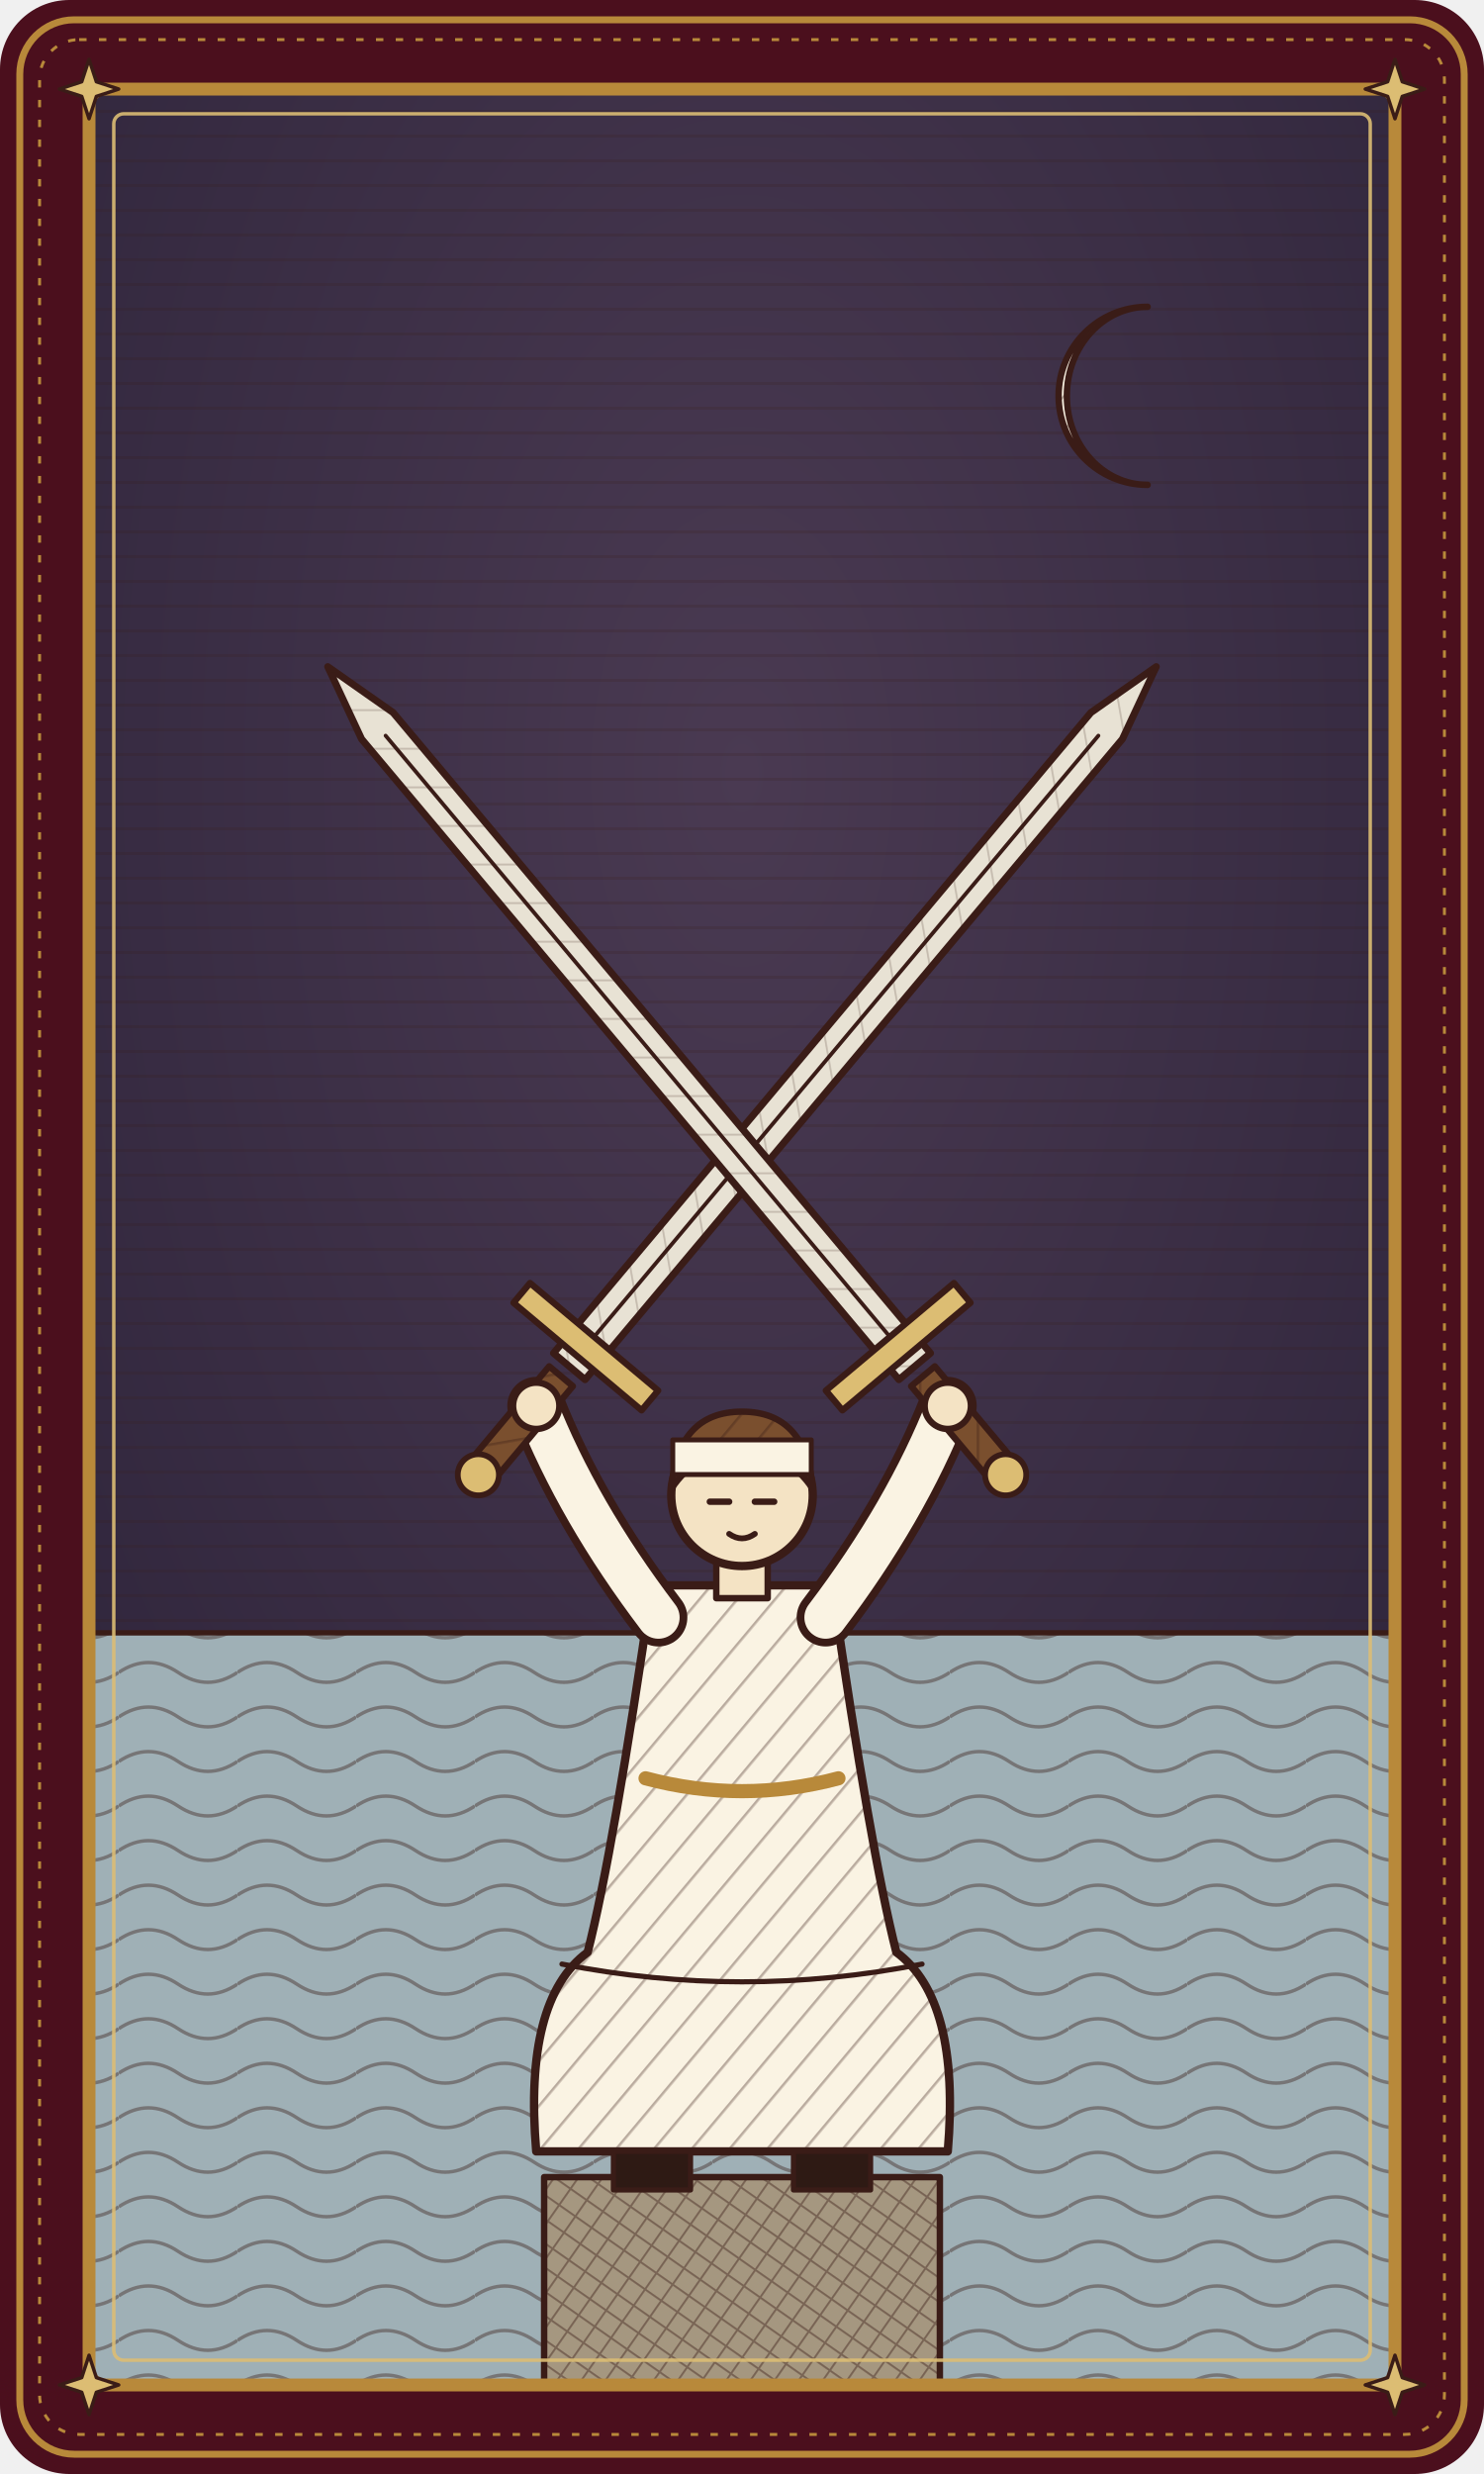
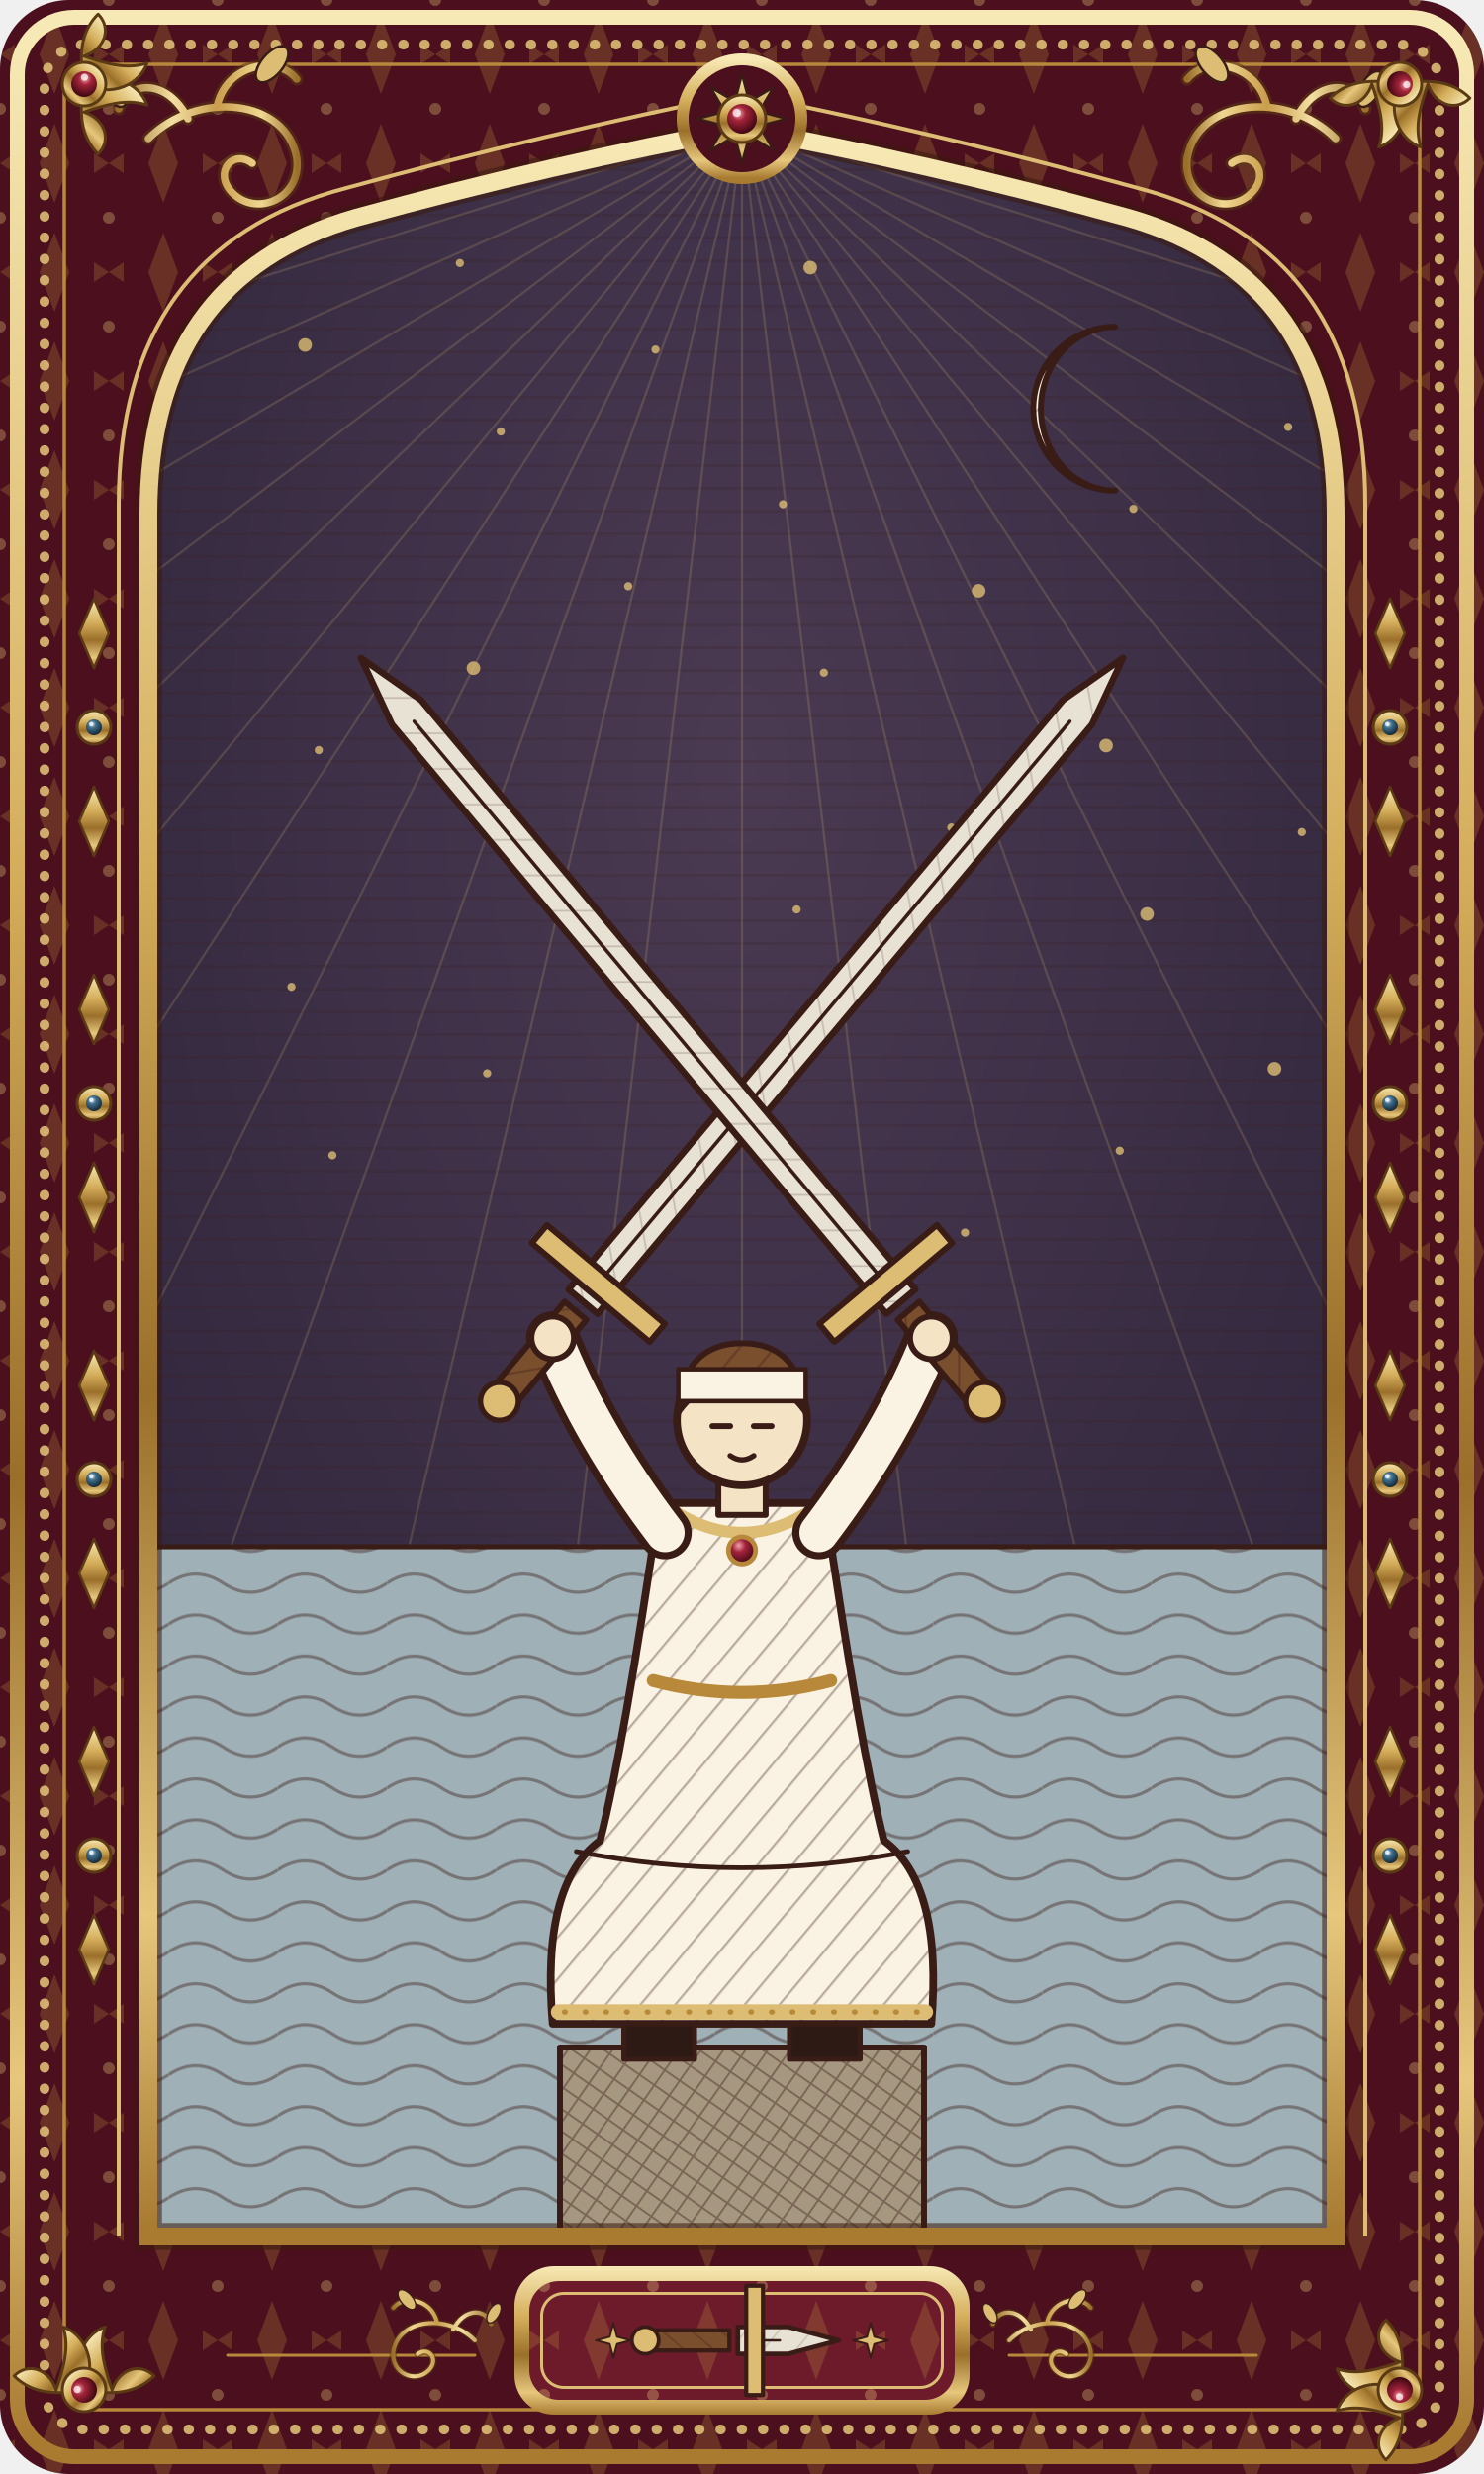
<svg xmlns="http://www.w3.org/2000/svg" width="300" height="500" viewBox="0 0 300 500">
  <defs>
    <pattern id="h" width="4.5" height="4.5" patternUnits="userSpaceOnUse" patternTransform="rotate(40)">
      <line x1="0" y1="0" x2="0" y2="4.5" stroke="#3a1c17" stroke-width="0.8" opacity="0.32" />
    </pattern>
    <pattern id="hx" width="4" height="4" patternUnits="userSpaceOnUse" patternTransform="rotate(35)">
      <path d="M0,0V4M0,0H4" stroke="#3a1c17" stroke-width="0.8" opacity="0.4" />
    </pattern>
    <pattern id="hz" width="8" height="5" patternUnits="userSpaceOnUse">
      <line x1="0" y1="2.5" x2="8" y2="2.5" stroke="#3a1c17" stroke-width="0.6" opacity="0.22" />
    </pattern>
    <pattern id="hl" width="6" height="6" patternUnits="userSpaceOnUse" patternTransform="rotate(-50)">
      <line x1="0" y1="0" x2="0" y2="6" stroke="#3a1c17" stroke-width="0.6" opacity="0.18" />
    </pattern>
    <pattern id="dots" width="7" height="7" patternUnits="userSpaceOnUse">
      <circle cx="2" cy="2" r="0.7" fill="#3a1c17" opacity="0.35" />
      <circle cx="5.5" cy="5" r="0.5" fill="#3a1c17" opacity="0.3" />
    </pattern>
    <pattern id="wv" width="24" height="9" patternUnits="userSpaceOnUse">
      <path d="M0,5 Q6,1 12,5 T24,5" fill="none" stroke="#3a1c17" stroke-width="0.7" opacity="0.4" />
    </pattern>
    <radialGradient id="pg" cx="50%" cy="42%" r="70%">
      <stop offset="0" stop-color="#f6ecd4" />
      <stop offset="0.7" stop-color="#f2e6c9" />
      <stop offset="1" stop-color="#e2cc9f" />
    </radialGradient>
    <radialGradient id="ng" cx="50%" cy="30%" r="80%">
      <stop offset="0" stop-color="#4a3a52" />
      <stop offset="1" stop-color="#2b2238" />
    </radialGradient>
    <linearGradient id="gold" x1="0" y1="0" x2="1" y2="1">
      <stop offset="0" stop-color="#dcbd73" />
      <stop offset="0.5" stop-color="#b8893a" />
      <stop offset="1" stop-color="#8e6626" />
    </linearGradient>
+     <linearGradient id="gv" x1="0" y1="0" x2="0" y2="1">
+       <stop offset="0" stop-color="#f7e9b5" />
+       <stop offset="0.35" stop-color="#d4ad5a" />
+       <stop offset="0.6" stop-color="#9a6f2a" />
+       <stop offset="0.85" stop-color="#e6c77c" />
+       <stop offset="1" stop-color="#a87b31" />
+     </linearGradient>
+     <linearGradient id="gh" x1="0" y1="0" x2="1" y2="0">
+       <stop offset="0" stop-color="#9a6f2a" />
+       <stop offset="0.3" stop-color="#f3dfa2" />
+       <stop offset="0.55" stop-color="#c99d4c" />
+       <stop offset="0.8" stop-color="#f0d791" />
+       <stop offset="1" stop-color="#9a6f2a" />
+     </linearGradient>
+     <radialGradient id="gem" cx="38%" cy="32%" r="70%">
+       <stop offset="0" stop-color="#f2a3ad" />
+       <stop offset="0.35" stop-color="#a3243a" />
+       <stop offset="1" stop-color="#3d0612" />
+     </radialGradient>
+     <radialGradient id="gemb" cx="38%" cy="32%" r="70%">
+       <stop offset="0" stop-color="#cfe2ee" />
+       <stop offset="0.35" stop-color="#3f6f8c" />
+       <stop offset="1" stop-color="#132634" />
+     </radialGradient>
+     <radialGradient id="halo" cx="50%" cy="8%" r="75%">
+       <stop offset="0" stop-color="#fff6d6" stop-opacity="0.9" />
+       <stop offset="0.5" stop-color="#f4dc9a" stop-opacity="0.25" />
+       <stop offset="1" stop-color="#f4dc9a" stop-opacity="0" />
+     </radialGradient>
+     <pattern id="damask" width="22" height="22" patternUnits="userSpaceOnUse">
+       <path d="M11,3 l3,8 l-3,8 l-3,-8Z M0,11 l3,-2 l0,4Z M22,11 l-3,-2 l0,4Z" fill="#b8893a" opacity="0.28" />
+       <circle cx="0" cy="0" r="1.2" fill="#dcbd73" opacity="0.35" />
+       <circle cx="22" cy="22" r="1.2" fill="#dcbd73" opacity="0.35" />
+       <circle cx="22" cy="0" r="1.2" fill="#dcbd73" opacity="0.35" />
+       <circle cx="0" cy="22" r="1.2" fill="#dcbd73" opacity="0.35" />
+     </pattern>
    <clipPath id="panel">
-       <rect x="18" y="18" width="264" height="464" rx="3" />
+       <path d="M30,452 V104 Q30,56 72,44 Q112,33 150,26 Q188,33 228,44 Q270,56 270,104 V452Z" />
    </clipPath>
  </defs>
  <rect x="0" y="0" width="300" height="500" rx="14" fill="#4b0f1d" />
-   <rect x="4" y="4" width="292" height="492" rx="11" fill="none" stroke="#b8893a" stroke-width="1.4" />
-   <rect x="8" y="8" width="284" height="484" rx="8" fill="none" stroke="#b8893a" stroke-width="0.6" stroke-dasharray="1.5 2.5" />
+   <rect x="0" y="0" width="300" height="500" rx="14" fill="url(#damask)" />
+   <rect x="3.5" y="3.5" width="293" height="493" rx="11.5" fill="none" stroke="url(#gv)" stroke-width="3" />
+   <rect x="9" y="9" width="282" height="482" rx="8" fill="none" stroke="#dcbd73" stroke-width="2" stroke-linecap="round" stroke-dasharray="0.1 4.2" opacity="0.9" />
+   <rect x="13" y="13" width="274" height="474" rx="6" fill="none" stroke="#b8893a" stroke-width="0.7" />
+   <path d="M30,452 V104 Q30,56 72,44 Q112,33 150,26 Q188,33 228,44 Q270,56 270,104 V452Z" fill="#f2e6c9" />
  <g clip-path="url(#panel)">
-     <rect x="18" y="18" width="264" height="464" fill="url(#ng)" />
-     <rect x="18" y="18" width="264" height="464" fill="url(#hz)" opacity="0.8" />
-     <path d="M232,62 A18,18 0 1,0 232,98 A14.04,15.48 0 1,1 232,62Z" fill="#faf3e3" stroke="#3a1c17" stroke-width="1.3" stroke-linejoin="round" stroke-linecap="round" />
-     <path d="M232,62 A18,18 0 1,0 232,98 A14.04,15.48 0 1,1 232,62Z" fill="url(#h)" stroke="none" />
-     <rect x="18" y="330" width="264" height="152" fill="#9fb0b6" stroke="#3a1c17" stroke-width="1.1" />
-     <rect x="18" y="330" width="264" height="152" fill="url(#wv)" />
-     <path d="M110,440h80v42h-80Z" fill="#a59780" stroke="#3a1c17" stroke-width="1.3" stroke-linejoin="round" stroke-linecap="round" />
-     <path d="M110,440h80v42h-80Z" fill="url(#hx)" stroke="none" />
-     <g transform="translate(150 440) scale(1.3 1.3)">
-       <path d="M-14,-92 Q-20,-50.6 -24,-34.96 Q-34,-27.6 -32,-4 L32,-4 Q34,-27.6 24,-34.96 Q20,-50.6 14,-92Z" fill="#faf3e3" stroke="#3a1c17" stroke-width="1.3" stroke-linejoin="round" stroke-linecap="round" />
-       <path d="M-14,-92 Q-20,-50.6 -24,-34.96 Q-34,-27.6 -32,-4 L32,-4 Q34,-27.6 24,-34.96 Q20,-50.6 14,-92Z" fill="url(#h)" stroke="none" />
-       <path d="M-28,-33.12 Q0,-27.6 28,-33.12" fill="none" stroke="#3a1c17" stroke-width="0.8" stroke-linecap="round" stroke-linejoin="round" />
-       <path d="M-20,-4 h12 v6 h-12Z M8,-4 h12 v6 h-12Z" fill="#2e1a14" stroke="#3a1c17" stroke-width="0.8" stroke-linejoin="round" stroke-linecap="round" />
-       <path d="M-15,-62 Q0,-58 15,-62" fill="none" stroke="#b8893a" stroke-width="2.2" stroke-linecap="round" stroke-linejoin="round" />
-       <path d="M-4,-90 v-6 h8 v6Z" fill="#f4e3c4" stroke="#3a1c17" stroke-width="1" stroke-linejoin="round" stroke-linecap="round" />
-       <circle cx="0" cy="-106" r="11" fill="#f4e3c4" stroke="#3a1c17" stroke-width="1.3" />
-       <path d="M-11,-107 q1,-12 11,-12 q10,0 11,12 q-4,-6 -11,-6 q-7,0 -11,6Z" fill="#7a4f2e" stroke="#3a1c17" stroke-width="1" stroke-linejoin="round" stroke-linecap="round" />
-       <path d="M-11,-107 q1,-12 11,-12 q10,0 11,12 q-4,-6 -11,-6 q-7,0 -11,6Z" fill="url(#h)" stroke="none" />
-       <path d="M-5,-105 h3 M2,-105 h3" fill="none" stroke="#3a1c17" stroke-width="1" stroke-linecap="round" stroke-linejoin="round" />
-       <path d="M-2,-100 q2,1.4 4,0" fill="none" stroke="#3a1c17" stroke-width="0.9" stroke-linecap="round" stroke-linejoin="round" />
-       <g transform="translate(0 0)" />
-       <path d="M-13,-87 Q-25.5,-103.454 -32,-119.909" fill="none" stroke="#3a1c17" stroke-width="9" stroke-linecap="round" stroke-linejoin="round" />
-       <path d="M-13,-87 Q-25.5,-103.454 -32,-119.909" fill="none" stroke="#faf3e3" stroke-width="6.6" stroke-linecap="round" stroke-linejoin="round" />
-       <path d="M13,-87 Q25.5,-103.454 32,-119.909" fill="none" stroke="#3a1c17" stroke-width="9" stroke-linecap="round" stroke-linejoin="round" />
-       <path d="M13,-87 Q25.5,-103.454 32,-119.909" fill="none" stroke="#faf3e3" stroke-width="6.6" stroke-linecap="round" stroke-linejoin="round" />
-       <g transform="translate(-32 -119.91) rotate(40)">
-         <path d="M-3.2,-8 L-3.2,-138 L0,-150 L3.2,-138 L3.2,-8Z" fill="#e8e2d4" stroke="#3a1c17" stroke-width="1.1" stroke-linejoin="round" stroke-linecap="round" />
-         <path d="M-3.2,-8 L-3.2,-138 L0,-150 L3.2,-138 L3.2,-8Z" fill="url(#hl)" stroke="none" />
-         <path d="M0,-10 V-136" fill="none" stroke="#3a1c17" stroke-width="0.6" stroke-linecap="round" stroke-linejoin="round" />
-         <path d="M-13,-10 h26 v-4 h-26Z" fill="#dcbd73" stroke="#3a1c17" stroke-width="1" stroke-linejoin="round" stroke-linecap="round" />
-         <path d="M-2.4,-6 h4.8 v18 h-4.8Z" fill="#7a4f2e" stroke="#3a1c17" stroke-width="1" stroke-linejoin="round" stroke-linecap="round" />
-         <path d="M-2.4,-6 h4.8 v18 h-4.8Z" fill="url(#h)" stroke="none" />
-         <circle cx="0" cy="14" r="3.2" fill="#dcbd73" stroke="#3a1c17" stroke-width="0.9" />
+     <g transform="translate(12 9) scale(0.92)">
+       <rect x="18" y="18" width="264" height="464" fill="url(#ng)" />
+       <rect x="18" y="18" width="264" height="464" fill="url(#hz)" opacity="0.8" />
+       <path d="M150,18 L-262.56,96.7 M150,18 L-250.78,143.6 M150,18 L-233.69,188.83 M150,18 L-211.51,231.8 M150,18 L-184.54,271.93 M150,18 L-153.14,308.7 M150,18 L-117.72,341.62 M150,18 L-78.75,370.24 M150,18 L-36.75,394.2 M150,18 L7.73,413.17 M150,18 L54.09,426.9 M150,18 L101.73,435.22 M150,18 L150,438 M150,18 L198.27,435.22 M150,18 L245.91,426.9 M150,18 L292.27,413.17 M150,18 L336.75,394.2 M150,18 L378.75,370.24 M150,18 L417.72,341.62 M150,18 L453.14,308.7 M150,18 L484.54,271.93 M150,18 L511.51,231.8 M150,18 L533.69,188.83 M150,18 L550.78,143.6 M150,18 L562.56,96.7 " stroke="#dcbd73" stroke-width="0.5" opacity="0.18" />
+       <circle cx="26" cy="32" r="1.5" fill="#dcbd73" opacity="0.8" />
+       <circle cx="97" cy="85" r="0.9" fill="#dcbd73" opacity="0.8" />
+       <circle cx="168" cy="138" r="0.9" fill="#dcbd73" opacity="0.8" />
+       <circle cx="239" cy="191" r="1.5" fill="#dcbd73" opacity="0.8" />
+       <circle cx="60" cy="244" r="0.9" fill="#dcbd73" opacity="0.8" />
+       <circle cx="131" cy="67" r="0.9" fill="#dcbd73" opacity="0.8" />
+       <circle cx="202" cy="120" r="1.5" fill="#dcbd73" opacity="0.8" />
+       <circle cx="273" cy="173" r="0.9" fill="#dcbd73" opacity="0.8" />
+       <circle cx="94" cy="226" r="0.9" fill="#dcbd73" opacity="0.8" />
+       <circle cx="165" cy="49" r="1.5" fill="#dcbd73" opacity="0.8" />
+       <circle cx="236" cy="102" r="0.9" fill="#dcbd73" opacity="0.8" />
+       <circle cx="57" cy="155" r="0.9" fill="#dcbd73" opacity="0.8" />
+       <circle cx="128" cy="208" r="1.5" fill="#dcbd73" opacity="0.8" />
+       <circle cx="199" cy="261" r="0.9" fill="#dcbd73" opacity="0.8" />
+       <circle cx="270" cy="84" r="0.9" fill="#dcbd73" opacity="0.8" />
+       <circle cx="91" cy="137" r="1.5" fill="#dcbd73" opacity="0.8" />
+       <circle cx="162" cy="190" r="0.9" fill="#dcbd73" opacity="0.8" />
+       <circle cx="233" cy="243" r="0.9" fill="#dcbd73" opacity="0.8" />
+       <circle cx="54" cy="66" r="1.5" fill="#dcbd73" opacity="0.8" />
+       <circle cx="125" cy="119" r="0.9" fill="#dcbd73" opacity="0.8" />
+       <circle cx="196" cy="172" r="0.9" fill="#dcbd73" opacity="0.8" />
+       <circle cx="267" cy="225" r="1.5" fill="#dcbd73" opacity="0.8" />
+       <circle cx="88" cy="48" r="0.9" fill="#dcbd73" opacity="0.8" />
+       <circle cx="159" cy="101" r="0.9" fill="#dcbd73" opacity="0.8" />
+       <circle cx="230" cy="154" r="1.5" fill="#dcbd73" opacity="0.8" />
+       <circle cx="51" cy="207" r="0.9" fill="#dcbd73" opacity="0.8" />
+       <path d="M232,62 A18,18 0 1,0 232,98 A14.04,15.48 0 1,1 232,62Z" fill="#faf3e3" stroke="#3a1c17" stroke-width="1.3" stroke-linejoin="round" stroke-linecap="round" />
+       <path d="M232,62 A18,18 0 1,0 232,98 A14.04,15.48 0 1,1 232,62Z" fill="url(#h)" stroke="none" />
+       <rect x="18" y="330" width="264" height="152" fill="#9fb0b6" stroke="#3a1c17" stroke-width="1.1" />
+       <rect x="18" y="330" width="264" height="152" fill="url(#wv)" />
+       <path d="M110,440h80v42h-80Z" fill="#a59780" stroke="#3a1c17" stroke-width="1.3" stroke-linejoin="round" stroke-linecap="round" />
+       <path d="M110,440h80v42h-80Z" fill="url(#hx)" stroke="none" />
+       <g transform="translate(150 440) scale(1.3 1.3)">
+         <path d="M-14,-92 Q-20,-50.6 -24,-34.96 Q-34,-27.6 -32,-4 L32,-4 Q34,-27.6 24,-34.96 Q20,-50.6 14,-92Z" fill="#faf3e3" stroke="#3a1c17" stroke-width="1.3" stroke-linejoin="round" stroke-linecap="round" />
+         <path d="M-14,-92 Q-20,-50.6 -24,-34.96 Q-34,-27.6 -32,-4 L32,-4 Q34,-27.6 24,-34.96 Q20,-50.6 14,-92Z" fill="url(#h)" stroke="none" />
+         <path d="M-28,-33.12 Q0,-27.6 28,-33.12" fill="none" stroke="#3a1c17" stroke-width="0.8" stroke-linecap="round" stroke-linejoin="round" />
+         <path d="M-20,-4 h12 v6 h-12Z M8,-4 h12 v6 h-12Z" fill="#2e1a14" stroke="#3a1c17" stroke-width="0.8" stroke-linejoin="round" stroke-linecap="round" />
+         <path d="M-15,-62 Q0,-58 15,-62" fill="none" stroke="#b8893a" stroke-width="2.2" stroke-linecap="round" stroke-linejoin="round" />
+         <path d="M-12,-91 Q0,-83 12,-91" fill="none" stroke="#dcbd73" stroke-width="2" stroke-linecap="round" stroke-linejoin="round" />
+         <circle cx="0" cy="-84" r="2.3" fill="url(#gem)" stroke="#b8893a" stroke-width="0.8" />
+         <path d="M-31,-6 H31" fill="none" stroke="#dcbd73" stroke-width="2.6" stroke-linecap="round" stroke-linejoin="round" />
+         <path d="M-30,-6 H30" fill="none" stroke="#b8893a" stroke-width="0.9" stroke-linecap="round" stroke-linejoin="round" stroke-dasharray="0.1 3.4" />
+         <path d="M-4,-90 v-6 h8 v6Z" fill="#f4e3c4" stroke="#3a1c17" stroke-width="1" stroke-linejoin="round" stroke-linecap="round" />
+         <circle cx="0" cy="-106" r="11" fill="#f4e3c4" stroke="#3a1c17" stroke-width="1.3" />
+         <path d="M-11,-107 q1,-12 11,-12 q10,0 11,12 q-4,-6 -11,-6 q-7,0 -11,6Z" fill="#7a4f2e" stroke="#3a1c17" stroke-width="1" stroke-linejoin="round" stroke-linecap="round" />
+         <path d="M-11,-107 q1,-12 11,-12 q10,0 11,12 q-4,-6 -11,-6 q-7,0 -11,6Z" fill="url(#h)" stroke="none" />
+         <path d="M-5,-105 h3 M2,-105 h3" fill="none" stroke="#3a1c17" stroke-width="1" stroke-linecap="round" stroke-linejoin="round" />
+         <path d="M-2,-100 q2,1.4 4,0" fill="none" stroke="#3a1c17" stroke-width="0.9" stroke-linecap="round" stroke-linejoin="round" />
+         <g transform="translate(0 0)" />
+         <path d="M-13,-87 Q-25.5,-103.454 -32,-119.909" fill="none" stroke="#3a1c17" stroke-width="9" stroke-linecap="round" stroke-linejoin="round" />
+         <path d="M-13,-87 Q-25.5,-103.454 -32,-119.909" fill="none" stroke="#faf3e3" stroke-width="6.6" stroke-linecap="round" stroke-linejoin="round" />
+         <path d="M13,-87 Q25.5,-103.454 32,-119.909" fill="none" stroke="#3a1c17" stroke-width="9" stroke-linecap="round" stroke-linejoin="round" />
+         <path d="M13,-87 Q25.5,-103.454 32,-119.909" fill="none" stroke="#faf3e3" stroke-width="6.6" stroke-linecap="round" stroke-linejoin="round" />
+         <g transform="translate(-32 -119.91) rotate(40)">
+           <path d="M-3.2,-8 L-3.2,-138 L0,-150 L3.2,-138 L3.2,-8Z" fill="#e8e2d4" stroke="#3a1c17" stroke-width="1.1" stroke-linejoin="round" stroke-linecap="round" />
+           <path d="M-3.2,-8 L-3.2,-138 L0,-150 L3.2,-138 L3.2,-8Z" fill="url(#hl)" stroke="none" />
+           <path d="M0,-10 V-136" fill="none" stroke="#3a1c17" stroke-width="0.6" stroke-linecap="round" stroke-linejoin="round" />
+           <path d="M-13,-10 h26 v-4 h-26Z" fill="#dcbd73" stroke="#3a1c17" stroke-width="1" stroke-linejoin="round" stroke-linecap="round" />
+           <path d="M-2.4,-6 h4.8 v18 h-4.8Z" fill="#7a4f2e" stroke="#3a1c17" stroke-width="1" stroke-linejoin="round" stroke-linecap="round" />
+           <path d="M-2.4,-6 h4.8 v18 h-4.8Z" fill="url(#h)" stroke="none" />
+           <circle cx="0" cy="14" r="3.2" fill="#dcbd73" stroke="#3a1c17" stroke-width="0.9" />
+         </g>
+         <g transform="translate(32 -119.91) rotate(-40)">
+           <path d="M-3.2,-8 L-3.2,-138 L0,-150 L3.2,-138 L3.2,-8Z" fill="#e8e2d4" stroke="#3a1c17" stroke-width="1.1" stroke-linejoin="round" stroke-linecap="round" />
+           <path d="M-3.2,-8 L-3.2,-138 L0,-150 L3.2,-138 L3.2,-8Z" fill="url(#hl)" stroke="none" />
+           <path d="M0,-10 V-136" fill="none" stroke="#3a1c17" stroke-width="0.6" stroke-linecap="round" stroke-linejoin="round" />
+           <path d="M-13,-10 h26 v-4 h-26Z" fill="#dcbd73" stroke="#3a1c17" stroke-width="1" stroke-linejoin="round" stroke-linecap="round" />
+           <path d="M-2.4,-6 h4.8 v18 h-4.8Z" fill="#7a4f2e" stroke="#3a1c17" stroke-width="1" stroke-linejoin="round" stroke-linecap="round" />
+           <path d="M-2.4,-6 h4.8 v18 h-4.8Z" fill="url(#h)" stroke="none" />
+           <circle cx="0" cy="14" r="3.2" fill="#dcbd73" stroke="#3a1c17" stroke-width="0.9" />
+         </g>
+         <circle cx="-32" cy="-119.91" r="3.6" fill="#f4e3c4" stroke="#3a1c17" stroke-width="1" />
+         <circle cx="32" cy="-119.91" r="3.6" fill="#f4e3c4" stroke="#3a1c17" stroke-width="1" />
      </g>
-       <g transform="translate(32 -119.91) rotate(-40)">
-         <path d="M-3.2,-8 L-3.2,-138 L0,-150 L3.2,-138 L3.2,-8Z" fill="#e8e2d4" stroke="#3a1c17" stroke-width="1.1" stroke-linejoin="round" stroke-linecap="round" />
-         <path d="M-3.2,-8 L-3.2,-138 L0,-150 L3.2,-138 L3.2,-8Z" fill="url(#hl)" stroke="none" />
-         <path d="M0,-10 V-136" fill="none" stroke="#3a1c17" stroke-width="0.6" stroke-linecap="round" stroke-linejoin="round" />
-         <path d="M-13,-10 h26 v-4 h-26Z" fill="#dcbd73" stroke="#3a1c17" stroke-width="1" stroke-linejoin="round" stroke-linecap="round" />
-         <path d="M-2.4,-6 h4.8 v18 h-4.8Z" fill="#7a4f2e" stroke="#3a1c17" stroke-width="1" stroke-linejoin="round" stroke-linecap="round" />
-         <path d="M-2.4,-6 h4.8 v18 h-4.8Z" fill="url(#h)" stroke="none" />
-         <circle cx="0" cy="14" r="3.2" fill="#dcbd73" stroke="#3a1c17" stroke-width="0.9" />
+       <path d="M136,291h28v7h-28Z" fill="#faf3e3" stroke="#3a1c17" stroke-width="1" stroke-linejoin="round" stroke-linecap="round" />
+     </g>
+   </g>
+   <path d="M30,452 V104 Q30,56 72,44 Q112,33 150,26 Q188,33 228,44 Q270,56 270,104 V452Z" fill="none" stroke="#3a1a0c" stroke-width="5.5" opacity="0.55" />
+   <path d="M30,452 V104 Q30,56 72,44 Q112,33 150,26 Q188,33 228,44 Q270,56 270,104 V452Z" fill="none" stroke="url(#gv)" stroke-width="3.6" />
+   <path d="M24,452 V102 Q24,50 70,38 Q110,27 150,19 Q190,27 230,38 Q276,50 276,102 V452" fill="none" stroke="#dcbd73" stroke-width="0.8" />
+   <g transform="translate(30 28)">
+     <g transform="">
+       <path d="M0,0 C10,-10 28,-8 30,4 C31,12 22,16 17,11 C13,7 17,2 21,5 M8,-4 C4,-12 -4,-12 -6,-6 M14,-7 C16,-15 26,-17 30,-12" fill="none" stroke="#5a3a14" stroke-width="2.6" stroke-linecap="round" stroke-linejoin="round" opacity="0.55" />
+       <path d="M0,0 C10,-10 28,-8 30,4 C31,12 22,16 17,11 C13,7 17,2 21,5 M8,-4 C4,-12 -4,-12 -6,-6 M14,-7 C16,-15 26,-17 30,-12" fill="none" stroke="url(#gh)" stroke-width="1.5" stroke-linecap="round" stroke-linejoin="round" />
+       <ellipse cx="25" cy="-15" rx="2.2" ry="4.4" fill="#dcbd73" stroke="#3a1c17" stroke-width="0.5" transform="rotate(40 25 -15)" />
+       <ellipse cx="-7" cy="-10" rx="2" ry="4" fill="#dcbd73" stroke="#3a1c17" stroke-width="0.5" transform="rotate(-30 -7 -10)" />
+     </g>
+   </g>
+   <g transform="translate(270 28)">
+     <g transform="scale(-1 1)">
+       <path d="M0,0 C10,-10 28,-8 30,4 C31,12 22,16 17,11 C13,7 17,2 21,5 M8,-4 C4,-12 -4,-12 -6,-6 M14,-7 C16,-15 26,-17 30,-12" fill="none" stroke="#5a3a14" stroke-width="2.6" stroke-linecap="round" stroke-linejoin="round" opacity="0.55" />
+       <path d="M0,0 C10,-10 28,-8 30,4 C31,12 22,16 17,11 C13,7 17,2 21,5 M8,-4 C4,-12 -4,-12 -6,-6 M14,-7 C16,-15 26,-17 30,-12" fill="none" stroke="url(#gh)" stroke-width="1.5" stroke-linecap="round" stroke-linejoin="round" />
+       <ellipse cx="25" cy="-15" rx="2.2" ry="4.4" fill="#dcbd73" stroke="#3a1c17" stroke-width="0.5" transform="rotate(40 25 -15)" />
+       <ellipse cx="-7" cy="-10" rx="2" ry="4" fill="#dcbd73" stroke="#3a1c17" stroke-width="0.5" transform="rotate(-30 -7 -10)" />
+     </g>
+   </g>
+   <path d="M19,121 L22,128 L19,135 L16,128Z" fill="url(#gv)" stroke="#5a3a14" stroke-width="0.5" stroke-linejoin="round" stroke-linecap="round" />
+   <path d="M281,121 L284,128 L281,135 L278,128Z" fill="url(#gv)" stroke="#5a3a14" stroke-width="0.5" stroke-linejoin="round" stroke-linecap="round" />
+   <circle cx="19" cy="147" r="3.4" fill="url(#gv)" stroke="#5a3a14" stroke-width="0.6" />
+   <circle cx="19" cy="147" r="1.6" fill="url(#gemb)" />
+   <circle cx="18.44" cy="146.36" r="0.448" fill="#fff" opacity="0.7" />
+   <circle cx="281" cy="147" r="3.4" fill="url(#gv)" stroke="#5a3a14" stroke-width="0.6" />
+   <circle cx="281" cy="147" r="1.6" fill="url(#gemb)" />
+   <circle cx="280.44" cy="146.36" r="0.448" fill="#fff" opacity="0.7" />
+   <path d="M19,159 L22,166 L19,173 L16,166Z" fill="url(#gv)" stroke="#5a3a14" stroke-width="0.5" stroke-linejoin="round" stroke-linecap="round" />
+   <path d="M281,159 L284,166 L281,173 L278,166Z" fill="url(#gv)" stroke="#5a3a14" stroke-width="0.5" stroke-linejoin="round" stroke-linecap="round" />
+   <path d="M19,197 L22,204 L19,211 L16,204Z" fill="url(#gv)" stroke="#5a3a14" stroke-width="0.5" stroke-linejoin="round" stroke-linecap="round" />
+   <path d="M281,197 L284,204 L281,211 L278,204Z" fill="url(#gv)" stroke="#5a3a14" stroke-width="0.5" stroke-linejoin="round" stroke-linecap="round" />
+   <circle cx="19" cy="223" r="3.4" fill="url(#gv)" stroke="#5a3a14" stroke-width="0.6" />
+   <circle cx="19" cy="223" r="1.6" fill="url(#gemb)" />
+   <circle cx="18.44" cy="222.36" r="0.448" fill="#fff" opacity="0.7" />
+   <circle cx="281" cy="223" r="3.4" fill="url(#gv)" stroke="#5a3a14" stroke-width="0.6" />
+   <circle cx="281" cy="223" r="1.6" fill="url(#gemb)" />
+   <circle cx="280.44" cy="222.36" r="0.448" fill="#fff" opacity="0.7" />
+   <path d="M19,235 L22,242 L19,249 L16,242Z" fill="url(#gv)" stroke="#5a3a14" stroke-width="0.5" stroke-linejoin="round" stroke-linecap="round" />
+   <path d="M281,235 L284,242 L281,249 L278,242Z" fill="url(#gv)" stroke="#5a3a14" stroke-width="0.5" stroke-linejoin="round" stroke-linecap="round" />
+   <path d="M19,273 L22,280 L19,287 L16,280Z" fill="url(#gv)" stroke="#5a3a14" stroke-width="0.5" stroke-linejoin="round" stroke-linecap="round" />
+   <path d="M281,273 L284,280 L281,287 L278,280Z" fill="url(#gv)" stroke="#5a3a14" stroke-width="0.5" stroke-linejoin="round" stroke-linecap="round" />
+   <circle cx="19" cy="299" r="3.4" fill="url(#gv)" stroke="#5a3a14" stroke-width="0.6" />
+   <circle cx="19" cy="299" r="1.6" fill="url(#gemb)" />
+   <circle cx="18.44" cy="298.36" r="0.448" fill="#fff" opacity="0.7" />
+   <circle cx="281" cy="299" r="3.4" fill="url(#gv)" stroke="#5a3a14" stroke-width="0.6" />
+   <circle cx="281" cy="299" r="1.6" fill="url(#gemb)" />
+   <circle cx="280.44" cy="298.36" r="0.448" fill="#fff" opacity="0.7" />
+   <path d="M19,311 L22,318 L19,325 L16,318Z" fill="url(#gv)" stroke="#5a3a14" stroke-width="0.5" stroke-linejoin="round" stroke-linecap="round" />
+   <path d="M281,311 L284,318 L281,325 L278,318Z" fill="url(#gv)" stroke="#5a3a14" stroke-width="0.5" stroke-linejoin="round" stroke-linecap="round" />
+   <path d="M19,349 L22,356 L19,363 L16,356Z" fill="url(#gv)" stroke="#5a3a14" stroke-width="0.5" stroke-linejoin="round" stroke-linecap="round" />
+   <path d="M281,349 L284,356 L281,363 L278,356Z" fill="url(#gv)" stroke="#5a3a14" stroke-width="0.5" stroke-linejoin="round" stroke-linecap="round" />
+   <circle cx="19" cy="375" r="3.4" fill="url(#gv)" stroke="#5a3a14" stroke-width="0.6" />
+   <circle cx="19" cy="375" r="1.6" fill="url(#gemb)" />
+   <circle cx="18.44" cy="374.36" r="0.448" fill="#fff" opacity="0.7" />
+   <circle cx="281" cy="375" r="3.4" fill="url(#gv)" stroke="#5a3a14" stroke-width="0.6" />
+   <circle cx="281" cy="375" r="1.6" fill="url(#gemb)" />
+   <circle cx="280.44" cy="374.36" r="0.448" fill="#fff" opacity="0.7" />
+   <path d="M19,387 L22,394 L19,401 L16,394Z" fill="url(#gv)" stroke="#5a3a14" stroke-width="0.5" stroke-linejoin="round" stroke-linecap="round" />
+   <path d="M281,387 L284,394 L281,401 L278,394Z" fill="url(#gv)" stroke="#5a3a14" stroke-width="0.5" stroke-linejoin="round" stroke-linecap="round" />
+   <circle cx="150" cy="24" r="12" fill="#4b0f1d" stroke="url(#gv)" stroke-width="2.4" />
+   <path d="M150,15L151.45,20.51L156.36,17.64L153.49,22.55L159,24L153.49,25.45L156.36,30.36L151.45,27.49L150,33L148.55,27.49L143.64,30.36L146.51,25.45L141,24L146.51,22.55L143.64,17.64L148.55,20.51Z" fill="url(#gv)" stroke="#3a1c17" stroke-width="0.5" stroke-linejoin="round" stroke-linecap="round" />
+   <circle cx="150" cy="24" r="4.8" fill="url(#gv)" stroke="#5a3a14" stroke-width="0.6" />
+   <circle cx="150" cy="24" r="3" fill="url(#gem)" />
+   <circle cx="148.95" cy="22.8" r="0.84" fill="#fff" opacity="0.7" />
+   <g transform="translate(17 17) rotate(45)">
+     <path d="M0,0 C2,-6 8,-8 12,-6 C8,-4 6,0 4,4 C8,2 12,4 12,8 C8,8 4,6 0,0Z" fill="url(#gv)" stroke="#5a3a14" stroke-width="0.6" stroke-linejoin="round" stroke-linecap="round" />
+     <path d="M0,0 C6,-2 8,-8 6,-12 C4,-8 0,-6 -4,-4 C-2,-8 -4,-12 -8,-12 C-8,-8 -6,-4 0,0Z" fill="url(#gv)" stroke="#5a3a14" stroke-width="0.6" stroke-linejoin="round" stroke-linecap="round" />
+     <circle cx="0" cy="0" r="4.4" fill="url(#gv)" stroke="#5a3a14" stroke-width="0.6" />
+     <circle cx="0" cy="0" r="2.6" fill="url(#gem)" />
+     <circle cx="-0.91" cy="-1.04" r="0.728" fill="#fff" opacity="0.7" />
+   </g>
+   <g transform="translate(283 17) rotate(135)">
+     <path d="M0,0 C2,-6 8,-8 12,-6 C8,-4 6,0 4,4 C8,2 12,4 12,8 C8,8 4,6 0,0Z" fill="url(#gv)" stroke="#5a3a14" stroke-width="0.6" stroke-linejoin="round" stroke-linecap="round" />
+     <path d="M0,0 C6,-2 8,-8 6,-12 C4,-8 0,-6 -4,-4 C-2,-8 -4,-12 -8,-12 C-8,-8 -6,-4 0,0Z" fill="url(#gv)" stroke="#5a3a14" stroke-width="0.6" stroke-linejoin="round" stroke-linecap="round" />
+     <circle cx="0" cy="0" r="4.4" fill="url(#gv)" stroke="#5a3a14" stroke-width="0.6" />
+     <circle cx="0" cy="0" r="2.6" fill="url(#gem)" />
+     <circle cx="-0.91" cy="-1.04" r="0.728" fill="#fff" opacity="0.7" />
+   </g>
+   <g transform="translate(17 483) rotate(-45)">
+     <path d="M0,0 C2,-6 8,-8 12,-6 C8,-4 6,0 4,4 C8,2 12,4 12,8 C8,8 4,6 0,0Z" fill="url(#gv)" stroke="#5a3a14" stroke-width="0.6" stroke-linejoin="round" stroke-linecap="round" />
+     <path d="M0,0 C6,-2 8,-8 6,-12 C4,-8 0,-6 -4,-4 C-2,-8 -4,-12 -8,-12 C-8,-8 -6,-4 0,0Z" fill="url(#gv)" stroke="#5a3a14" stroke-width="0.6" stroke-linejoin="round" stroke-linecap="round" />
+     <circle cx="0" cy="0" r="4.4" fill="url(#gv)" stroke="#5a3a14" stroke-width="0.6" />
+     <circle cx="0" cy="0" r="2.6" fill="url(#gem)" />
+     <circle cx="-0.91" cy="-1.04" r="0.728" fill="#fff" opacity="0.7" />
+   </g>
+   <g transform="translate(283 483) rotate(-135)">
+     <path d="M0,0 C2,-6 8,-8 12,-6 C8,-4 6,0 4,4 C8,2 12,4 12,8 C8,8 4,6 0,0Z" fill="url(#gv)" stroke="#5a3a14" stroke-width="0.6" stroke-linejoin="round" stroke-linecap="round" />
+     <path d="M0,0 C6,-2 8,-8 6,-12 C4,-8 0,-6 -4,-4 C-2,-8 -4,-12 -8,-12 C-8,-8 -6,-4 0,0Z" fill="url(#gv)" stroke="#5a3a14" stroke-width="0.6" stroke-linejoin="round" stroke-linecap="round" />
+     <circle cx="0" cy="0" r="4.4" fill="url(#gv)" stroke="#5a3a14" stroke-width="0.6" />
+     <circle cx="0" cy="0" r="2.6" fill="url(#gem)" />
+     <circle cx="-0.91" cy="-1.04" r="0.728" fill="#fff" opacity="0.7" />
+   </g>
+   <path d="M40,471 H96 M204,471 H260" fill="none" stroke="url(#gh)" stroke-width="1.2" stroke-linecap="round" stroke-linejoin="round" />
+   <path d="M46,476 H96 M204,476 H254" fill="none" stroke="#b8893a" stroke-width="0.6" stroke-linecap="round" stroke-linejoin="round" />
+   <g transform="translate(96 473)">
+     <g transform="scale(0.55)">
+       <g transform="scale(-1 1)">
+         <path d="M0,0 C10,-10 28,-8 30,4 C31,12 22,16 17,11 C13,7 17,2 21,5 M8,-4 C4,-12 -4,-12 -6,-6 M14,-7 C16,-15 26,-17 30,-12" fill="none" stroke="#5a3a14" stroke-width="2.6" stroke-linecap="round" stroke-linejoin="round" opacity="0.55" />
+         <path d="M0,0 C10,-10 28,-8 30,4 C31,12 22,16 17,11 C13,7 17,2 21,5 M8,-4 C4,-12 -4,-12 -6,-6 M14,-7 C16,-15 26,-17 30,-12" fill="none" stroke="url(#gh)" stroke-width="1.5" stroke-linecap="round" stroke-linejoin="round" />
+         <ellipse cx="25" cy="-15" rx="2.2" ry="4.4" fill="#dcbd73" stroke="#3a1c17" stroke-width="0.5" transform="rotate(40 25 -15)" />
+         <ellipse cx="-7" cy="-10" rx="2" ry="4" fill="#dcbd73" stroke="#3a1c17" stroke-width="0.5" transform="rotate(-30 -7 -10)" />
      </g>
-       <circle cx="-32" cy="-119.91" r="3.6" fill="#f4e3c4" stroke="#3a1c17" stroke-width="1" />
-       <circle cx="32" cy="-119.91" r="3.6" fill="#f4e3c4" stroke="#3a1c17" stroke-width="1" />
-     </g>
-     <path d="M136,291h28v7h-28Z" fill="#faf3e3" stroke="#3a1c17" stroke-width="1" stroke-linejoin="round" stroke-linecap="round" />
-   </g>
-   <rect x="18" y="18" width="264" height="464" rx="3" fill="none" stroke="#b8893a" stroke-width="2.6" />
-   <rect x="23" y="23" width="254" height="454" rx="2" fill="none" stroke="#dcbd73" stroke-width="0.7" opacity="0.9" />
-   <path d="M18,12L19.48,16.52L24,18L19.48,19.48L18,24L16.52,19.48L12,18L16.52,16.52Z" fill="#dcbd73" stroke="#3a1c17" stroke-width="0.7" stroke-linejoin="round" stroke-linecap="round" />
-   <path d="M282,12L283.48,16.52L288,18L283.48,19.48L282,24L280.52,19.48L276,18L280.52,16.52Z" fill="#dcbd73" stroke="#3a1c17" stroke-width="0.7" stroke-linejoin="round" stroke-linecap="round" />
-   <path d="M18,476L19.48,480.52L24,482L19.48,483.48L18,488L16.52,483.48L12,482L16.52,480.52Z" fill="#dcbd73" stroke="#3a1c17" stroke-width="0.7" stroke-linejoin="round" stroke-linecap="round" />
-   <path d="M282,476L283.48,480.52L288,482L283.48,483.48L282,488L280.52,483.48L276,482L280.52,480.52Z" fill="#dcbd73" stroke="#3a1c17" stroke-width="0.7" stroke-linejoin="round" stroke-linecap="round" />
+     </g>
+   </g>
+   <g transform="translate(204 473)">
+     <g transform="scale(0.55)">
+       <g transform="">
+         <path d="M0,0 C10,-10 28,-8 30,4 C31,12 22,16 17,11 C13,7 17,2 21,5 M8,-4 C4,-12 -4,-12 -6,-6 M14,-7 C16,-15 26,-17 30,-12" fill="none" stroke="#5a3a14" stroke-width="2.6" stroke-linecap="round" stroke-linejoin="round" opacity="0.55" />
+         <path d="M0,0 C10,-10 28,-8 30,4 C31,12 22,16 17,11 C13,7 17,2 21,5 M8,-4 C4,-12 -4,-12 -6,-6 M14,-7 C16,-15 26,-17 30,-12" fill="none" stroke="url(#gh)" stroke-width="1.5" stroke-linecap="round" stroke-linejoin="round" />
+         <ellipse cx="25" cy="-15" rx="2.2" ry="4.4" fill="#dcbd73" stroke="#3a1c17" stroke-width="0.5" transform="rotate(40 25 -15)" />
+         <ellipse cx="-7" cy="-10" rx="2" ry="4" fill="#dcbd73" stroke="#3a1c17" stroke-width="0.5" transform="rotate(-30 -7 -10)" />
+       </g>
+     </g>
+   </g>
+   <rect x="104" y="458" width="92" height="30" rx="8" fill="url(#gv)" />
+   <rect x="107" y="461" width="86" height="24" rx="6" fill="#6d1a2b" />
+   <rect x="107" y="461" width="86" height="24" rx="6" fill="url(#damask)" />
+   <rect x="109.5" y="463.5" width="81" height="19" rx="4.5" fill="none" stroke="#dcbd73" stroke-width="0.6" />
+   <g transform="translate(150 473)">
+     <g transform="scale(0.85) translate(-9 0) rotate(90)">
+       <path d="M-3.2,-8 L-3.2,-20 L0,-32 L3.2,-20 L3.2,-8Z" fill="#e8e2d4" stroke="#3a1c17" stroke-width="1.1" stroke-linejoin="round" stroke-linecap="round" />
+       <path d="M-3.2,-8 L-3.2,-20 L0,-32 L3.2,-20 L3.2,-8Z" fill="url(#hl)" stroke="none" />
+       <path d="M0,-10 V-18" fill="none" stroke="#3a1c17" stroke-width="0.6" stroke-linecap="round" stroke-linejoin="round" />
+       <path d="M-13,-10 h26 v-4 h-26Z" fill="#dcbd73" stroke="#3a1c17" stroke-width="1" stroke-linejoin="round" stroke-linecap="round" />
+       <path d="M-2.4,-6 h4.8 v18 h-4.8Z" fill="#7a4f2e" stroke="#3a1c17" stroke-width="1" stroke-linejoin="round" stroke-linecap="round" />
+       <path d="M-2.4,-6 h4.8 v18 h-4.8Z" fill="url(#h)" stroke="none" />
+       <circle cx="0" cy="14" r="3.2" fill="#dcbd73" stroke="#3a1c17" stroke-width="0.9" />
+     </g>
+   </g>
+   <path d="M124,469.5L124.74,472.26L127.5,473L124.74,473.74L124,476.5L123.26,473.74L120.5,473L123.26,472.26Z" fill="#dcbd73" stroke="#3a1c17" stroke-width="0.4" stroke-linejoin="round" stroke-linecap="round" />
+   <path d="M176,469.5L176.74,472.26L179.5,473L176.74,473.74L176,476.5L175.26,473.74L172.5,473L175.26,472.26Z" fill="#dcbd73" stroke="#3a1c17" stroke-width="0.4" stroke-linejoin="round" stroke-linecap="round" />
</svg>
